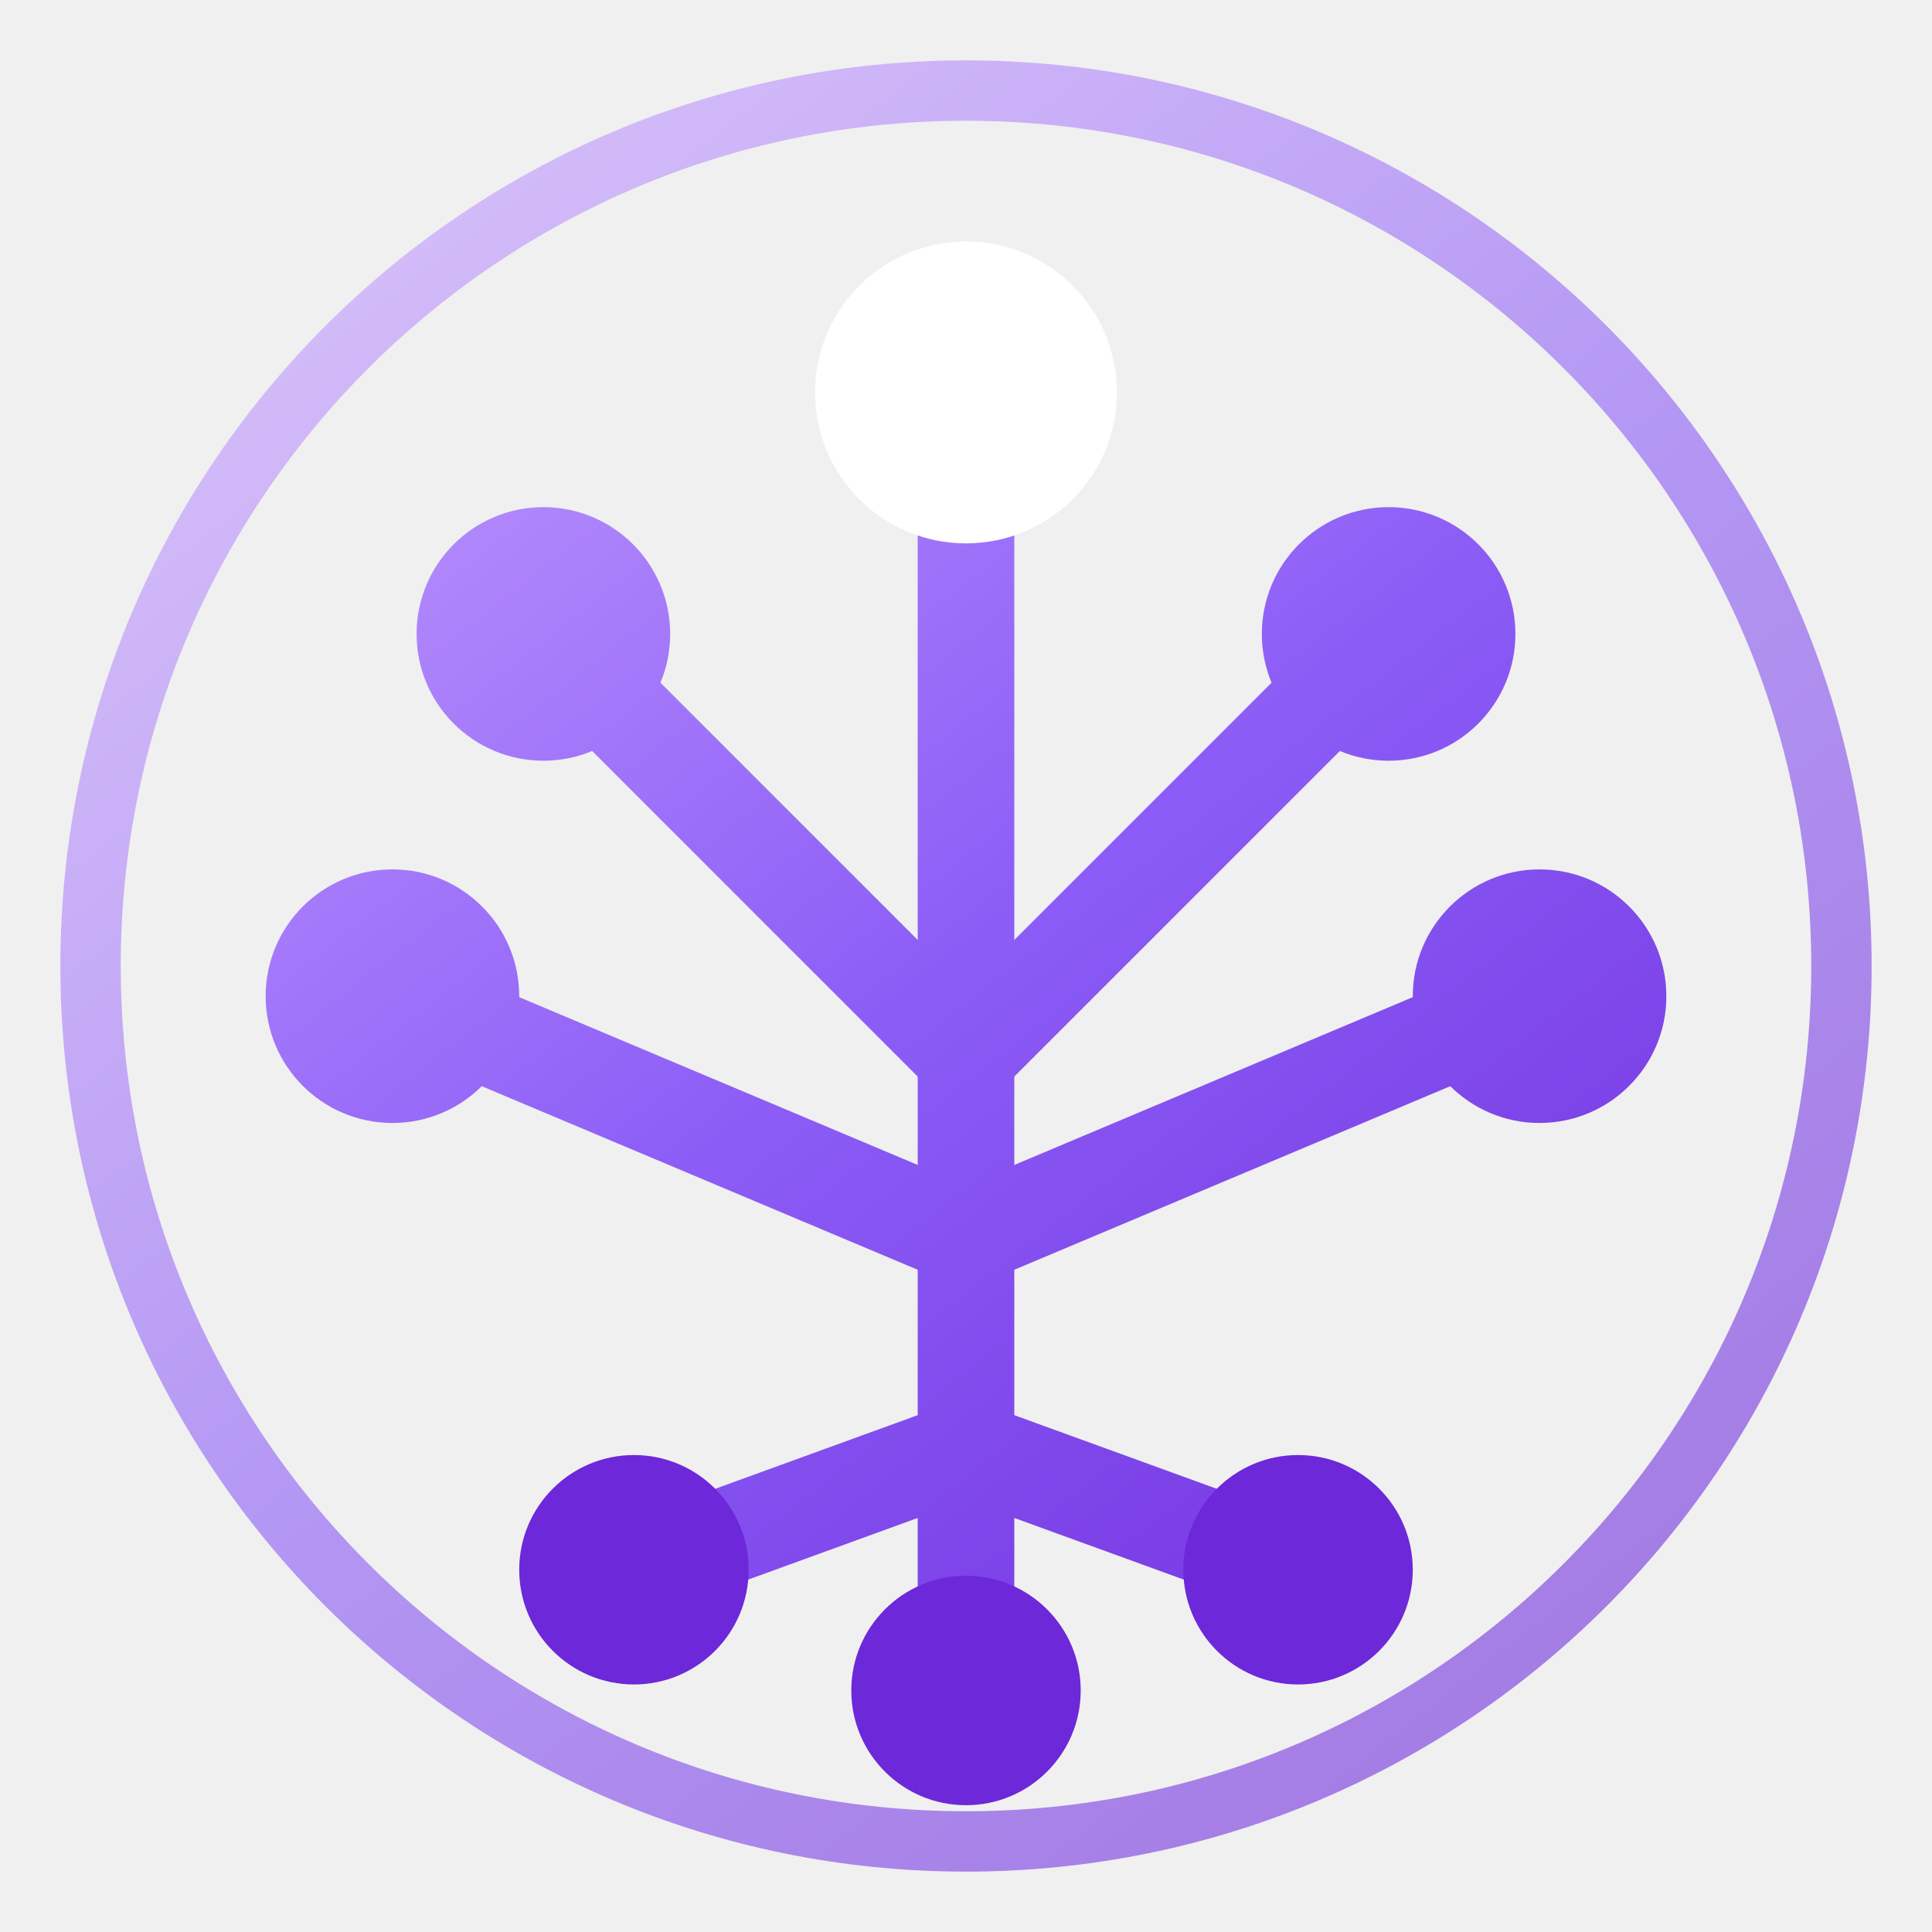
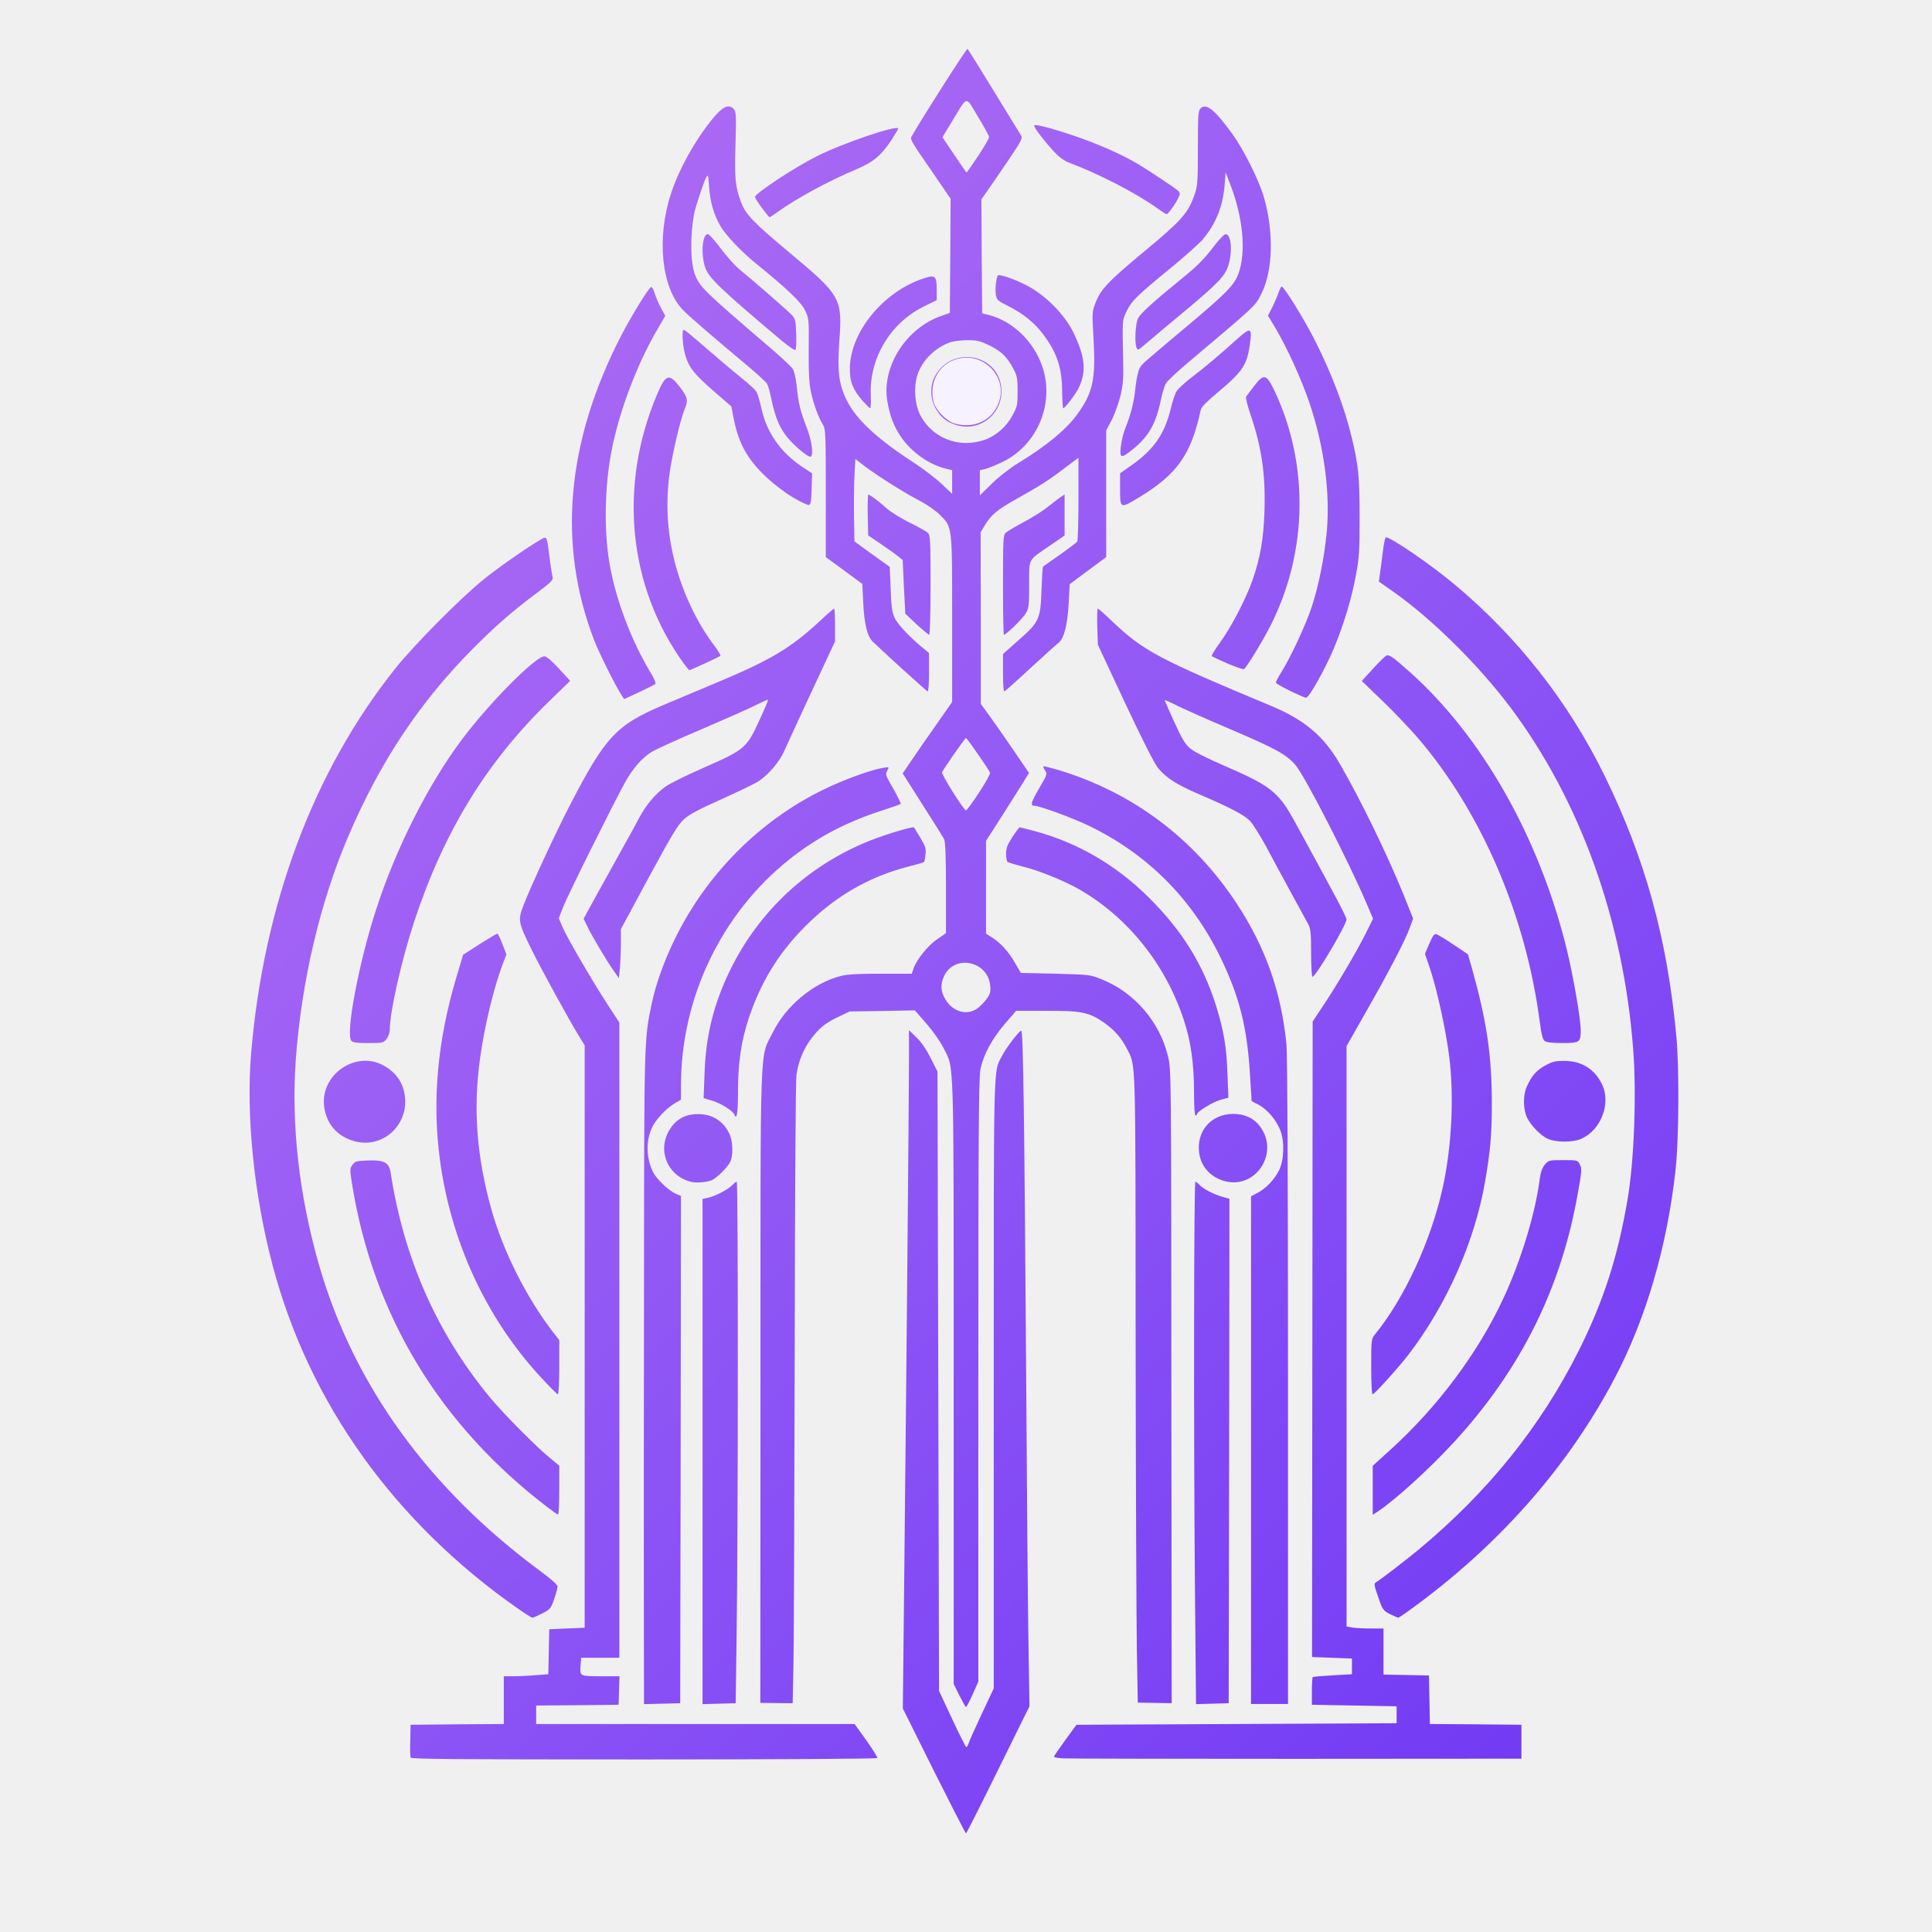
<svg xmlns="http://www.w3.org/2000/svg" viewBox="0 0 64 64" width="64" height="64">
-   <defs>
-     <linearGradient id="g" x1="10" y1="4" x2="54" y2="60" gradientUnits="userSpaceOnUse">
-       <stop offset="0" stop-color="#c8a2ff" />
-       <stop offset=".5" stop-color="#8b5cf6" />
-       <stop offset="1" stop-color="#6d28d9" />
-     </linearGradient>
-   </defs>
-   <circle cx="32" cy="32" r="29" fill="none" stroke="url(#g)" stroke-width="2" opacity=".6" />
-   <g fill="none" stroke="url(#g)" stroke-width="3.2" stroke-linecap="round" stroke-linejoin="round">
-     <path d="M32 13V56" />
-     <path d="M32 35L18 21" />
-     <path d="M32 35L46 21" />
-     <path d="M32 41L13 33" />
-     <path d="M32 41L51 33" />
-     <path d="M32 48L21 52" />
-     <path d="M32 48L43 52" />
-   </g>
-   <circle cx="18" cy="21" r="4.2" fill="url(#g)" />
-   <circle cx="46" cy="21" r="4.2" fill="url(#g)" />
-   <circle cx="13" cy="33" r="4.2" fill="url(#g)" />
-   <circle cx="51" cy="33" r="4.2" fill="url(#g)" />
-   <circle cx="21" cy="52" r="3.8" fill="#6d28d9" />
-   <circle cx="43" cy="52" r="3.8" fill="#6d28d9" />
-   <circle cx="32" cy="56" r="3.8" fill="#6d28d9" />
-   <circle cx="32" cy="13" r="5.0" fill="#ffffff" />
+   <svg x="0" y="0" width="64" height="64" viewBox="0 0 1254 1254">
+     <defs>
+       <linearGradient id="g" x1="0" y1="0" x2="1254" y2="1254" gradientUnits="userSpaceOnUse">
+         <stop offset="0.1" stop-color="#b46ff4" />
+         <stop offset="0.5" stop-color="#9158f5" />
+         <stop offset="0.9" stop-color="#6e37f4" />
+       </linearGradient>
+     </defs>
+     <path d="M606.2 1149.5L586.0 1108.9L587.0 1015.2C588.3 894.1 590.0 709.6 590.0 686.5L590.0 668.6L595.0 673.5C598.2 676.6 601.5 681.5 604.2 687.0L608.5 695.5L609.0 896.5L609.5 1097.5L618.0 1115.7C622.7 1125.8 626.8 1134.0 627.2 1134.0C627.6 1134.0 628.2 1133.0 628.6 1131.8C628.9 1130.5 632.8 1121.9 637.1 1112.7L645.0 1095.9L645.0 898.2C645.0 684.9 644.7 696.2 650.3 685.5C653.1 680.0 661.5 669.0 662.9 669.0C664.1 669.0 664.9 724.9 666.0 886.5C666.5 966.8 667.2 1049.4 667.6 1070.0L668.2 1107.5L647.8 1148.8C636.7 1171.4 627.3 1190.0 627.0 1190.0C626.7 1190.0 617.4 1171.8 606.2 1149.5ZM266.5 1140.8C266.2 1140.1 266.1 1135.0 266.3 1129.5L266.5 1119.5L296.8 1119.2L327.0 1119.0L327.0 1103.5L327.0 1088.0L333.2 1088.0C336.7 1088.0 343.2 1087.7 347.7 1087.3L355.9 1086.7L356.2 1072.1L356.5 1057.5L368.0 1057.0L379.5 1056.5L379.5 867.5L379.5 678.5L376.1 673.0C369.4 662.1 350.8 628.2 345.0 616.3C336.2 598.4 336.0 597.3 340.0 587.0C344.4 575.5 361.5 538.7 370.5 521.5C393.0 478.1 400.2 470.5 430.4 457.7C438.1 454.4 454.6 447.5 467.0 442.3C500.7 428.1 513.4 420.4 531.7 403.5C536.7 398.8 541.1 395.0 541.4 395.0C541.7 395.0 542.0 399.8 542.0 405.7L542.0 416.3L526.8 448.9C518.5 466.8 510.4 484.3 508.9 487.7C505.9 494.5 499.0 502.6 492.5 507.0C490.3 508.5 479.5 513.7 468.6 518.6C453.9 525.2 447.4 528.6 444.0 531.7C440.1 535.2 436.3 541.5 421.1 569.5L403.0 603.1L403.0 612.3C403.0 617.4 402.7 624.5 402.4 628.2L401.7 634.9L397.9 629.5C393.4 623.0 384.1 607.4 381.0 600.9L378.8 596.3L387.5 580.4C392.4 571.7 399.7 558.4 403.8 551.0C408.0 543.6 413.1 534.3 415.1 530.4C419.6 522.1 425.2 515.5 431.9 510.6C434.6 508.6 446.0 503.0 457.2 498.1C483.2 486.7 484.7 485.5 492.9 467.5C496.2 460.4 498.7 454.4 498.5 454.2C498.3 454.0 494.7 455.6 490.4 457.8C486.0 460.0 470.1 467.0 455.0 473.5C439.9 479.9 425.4 486.5 422.7 488.2C416.6 492.1 410.8 498.7 405.9 507.5C399.0 519.8 368.4 581.2 365.5 588.8L362.7 596.0L365.2 601.9C368.4 609.2 383.6 635.3 394.1 651.6L402.0 663.7L402.0 869.8L402.0 1076.0L389.6 1076.0L377.2 1076.0L376.8 1081.5C376.4 1088.1 376.2 1088.0 391.3 1088.0L402.1 1088.0L401.8 1097.2L401.5 1106.5L374.8 1106.8L348.0 1107.0L348.0 1113.0L348.0 1119.0L451.3 1119.0L554.7 1119.0L562.3 1129.6C566.5 1135.5 569.7 1140.6 569.4 1141.1C569.2 1141.6 501.0 1142.0 417.9 1142.0C297.0 1142.0 266.9 1141.8 266.5 1140.8ZM689.8 1141.3C686.6 1141.1 684.0 1140.6 684.1 1140.2C684.1 1139.8 687.4 1135.0 691.4 1129.5L698.7 1119.5L802.6 1119.0L906.5 1118.5L906.5 1113.0L906.5 1107.5L879.0 1107.0L851.5 1106.5L851.5 1097.8C851.5 1093.0 851.8 1088.9 852.0 1088.6C852.3 1088.3 858.2 1087.8 865.0 1087.4L877.5 1086.7L877.5 1081.6L877.5 1076.5L864.5 1076.0L851.6 1075.5L851.8 869.2L852.0 663.0L858.2 653.7C867.1 640.5 880.3 618.1 886.2 606.4L891.2 596.3L887.2 586.9C875.1 558.5 846.7 503.2 840.8 496.5C834.8 489.6 828.2 486.0 799.0 473.5C783.9 467.1 768.0 460.0 763.8 457.9C759.5 455.7 756.0 454.2 756.0 454.5C756.0 454.8 758.8 461.2 762.2 468.6C767.0 479.3 769.2 482.9 772.4 485.7C775.0 487.9 783.8 492.4 796.7 497.9C816.6 506.6 823.6 510.7 829.6 517.2C834.1 522.1 835.8 524.7 846.5 544.5C851.9 554.4 860.3 569.8 865.1 578.8C870.0 587.8 874.0 595.8 874.0 596.7C874.0 600.2 854.0 634.0 851.9 634.0C851.4 634.0 851.0 627.1 851.0 618.7C851.0 605.8 850.7 602.9 849.2 600.0C848.2 598.1 843.3 589.1 838.3 580.0C833.3 570.9 826.0 557.4 822.1 550.0C818.1 542.6 813.2 534.8 811.3 532.8C807.5 528.9 798.5 524.2 778.0 515.4C763.7 509.2 757.1 505.0 751.8 498.7C749.4 495.8 741.7 480.7 730.3 456.4L712.6 418.5L712.2 406.8C712.0 400.3 712.2 395.0 712.6 395.0C712.9 395.0 717.2 398.7 721.9 403.3C742.4 422.7 751.8 427.6 825.6 458.4C846.5 467.2 859.0 477.6 869.3 495.2C882.5 517.7 901.1 556.0 911.5 581.9L917.2 596.2L915.0 602.3C912.1 610.4 901.2 631.3 886.1 657.7L874.0 679.0L874.0 867.4L874.0 1055.7L877.8 1056.4C879.8 1056.7 885.2 1057.0 889.8 1057.0L898.0 1057.0L898.0 1072.0L898.0 1086.9L912.8 1087.2L927.5 1087.5L927.8 1103.2L928.1 1119.0L957.8 1119.2L987.5 1119.5L987.5 1130.5L987.5 1141.5L841.5 1141.6C761.2 1141.6 692.9 1141.5 689.8 1141.3ZM622.7 1100.5L619.0 1093.0L619.0 897.2C619.0 680.9 619.4 694.3 612.5 680.4C610.5 676.3 605.8 669.6 601.4 664.5L593.8 655.8L572.6 656.2L551.5 656.5L544.8 659.7C535.8 663.9 531.9 667.1 526.6 674.1C521.5 680.9 518.5 688.2 517.0 697.2C516.4 701.2 516.0 768.7 515.8 880.0C515.6 977.1 515.3 1067.5 515.0 1081.0L514.5 1105.5L504.0 1105.4L493.5 1105.3L493.6 899.9C493.6 668.3 493.0 687.6 501.6 670.1C510.2 652.8 527.7 638.2 545.6 633.5C549.9 632.4 556.7 632.0 571.6 632.0L591.8 632.0L593.0 628.5C594.9 622.9 602.2 613.8 608.3 609.6L614.0 605.7L614.0 576.3C614.0 555.9 613.6 546.2 612.8 544.7C612.2 543.5 605.9 533.4 598.8 522.3L585.9 502.0L591.8 493.3C595.1 488.4 602.3 478.0 607.9 470.1L618.0 455.6L618.0 402.0C618.0 340.9 618.2 342.3 610.1 334.2C607.2 331.3 601.6 327.4 595.0 324.0C585.3 318.9 565.7 306.4 558.4 300.4L555.2 297.9L554.6 308.7C554.3 314.6 554.2 326.7 554.3 335.5L554.6 351.4L566.0 359.7L577.5 367.9L578.1 382.2C578.5 393.7 579.0 397.4 580.7 401.0C582.5 405.1 590.9 414.0 599.8 421.2L603.0 423.9L603.0 436.5C603.0 443.6 602.6 449.0 602.1 448.8C601.4 448.6 573.6 423.4 566.4 416.4C562.9 413.1 560.9 404.7 560.3 391.2L559.7 379.0L547.9 370.3L536.0 361.6L536.0 320.2C536.0 281.1 535.9 278.6 534.1 275.6C531.2 270.9 528.1 262.5 526.4 254.6C525.2 249.3 524.8 242.3 524.9 227.1C525.1 207.0 525.0 206.6 522.5 201.4C519.9 196.0 510.8 187.4 491.0 171.3C481.3 163.5 471.1 152.7 467.7 146.9C463.4 139.6 460.9 131.1 460.3 121.6C459.7 113.6 459.6 113.0 458.4 115.1C456.8 118.0 451.4 134.3 450.6 138.5C447.8 153.3 448.1 170.7 451.2 178.5C454.4 186.5 456.7 188.7 502.2 227.7C508.1 232.8 513.7 238.1 514.6 239.5C515.5 241.0 516.6 245.6 517.1 250.4C518.2 261.7 519.4 266.6 523.5 277.2C526.9 285.9 528.2 295.2 526.2 296.4C524.8 297.2 515.8 289.7 510.8 283.6C505.8 277.3 503.1 270.8 500.5 258.3C499.7 254.3 498.5 250.1 497.8 249.0C497.1 247.9 491.8 243.0 486.1 238.2C462.1 218.1 447.2 205.3 443.3 201.2C429.3 186.9 426.0 154.4 435.6 125.4C440.8 109.7 450.7 91.7 462.1 77.6C468.8 69.2 473.0 67.2 476.3 70.8C477.8 72.5 477.9 75.0 477.4 93.6C476.7 115.7 477.2 121.2 481.0 131.2C483.9 139.1 488.9 144.3 512.5 164.0C545.7 191.7 546.8 193.6 544.8 221.3C543.4 241.0 544.4 249.3 549.6 259.8C555.6 272.1 569.1 284.7 593.0 300.2C599.3 304.3 607.5 310.6 611.2 314.1L618.0 320.5L618.0 312.9L618.0 305.2L613.6 304.1C603.1 301.5 592.1 293.8 585.3 284.3C580.3 277.2 577.6 270.3 575.9 260.2C572.2 237.8 588.3 212.7 611.4 204.9L616.5 203.1L616.8 166.0L617.0 129.0L605.2 111.7C591.6 92.1 590.6 90.4 591.6 88.7C597.9 77.5 627.5 31.1 628.0 31.7C628.4 32.1 636.1 44.4 645.0 59.0C653.9 73.6 661.9 86.5 662.6 87.7C663.9 89.7 663.3 90.9 654.7 103.7C649.5 111.3 643.5 120.2 641.2 123.4L637.0 129.4L637.2 166.4L637.5 203.4L642.0 204.5C657.4 208.5 671.1 221.7 676.6 238.1C684.6 261.9 673.4 288.8 650.8 299.8C646.2 302.0 641.0 304.1 639.2 304.5L636.0 305.2L636.0 313.3L636.0 321.5L643.8 313.9C648.2 309.5 655.5 303.9 661.0 300.5C679.3 289.4 692.5 278.4 699.5 268.5C709.4 254.7 711.2 246.2 709.8 220.4C708.8 203.2 708.8 202.3 711.0 196.7C714.4 187.8 719.1 182.8 742.7 163.2C766.6 143.4 771.1 138.4 775.1 127.0C777.3 120.9 777.5 119.0 777.5 96.3C777.5 75.0 777.7 71.9 779.2 70.4C782.9 66.7 788.3 71.0 799.7 86.7C807.5 97.5 817.0 116.6 820.4 128.1C826.9 150.7 826.2 175.7 818.8 190.5C814.5 198.9 816.7 196.9 769.4 236.8C763.4 241.9 757.7 247.3 756.8 248.8C755.8 250.4 754.4 255.2 753.5 259.5C750.2 275.3 745.5 283.5 734.7 292.1C727.6 297.8 726.6 297.4 727.5 289.8C727.9 286.3 729.1 281.2 730.2 278.5C734.1 268.7 736.0 261.3 737.0 251.5C737.6 246.0 738.8 240.4 739.7 239.0C741.5 236.0 739.9 237.4 769.3 212.7C795.9 190.4 801.1 185.1 803.8 177.7C808.9 163.9 806.9 141.5 798.7 120.2L795.5 111.8L794.9 119.7C793.8 133.7 789.4 144.9 780.7 155.4C778.5 158.0 769.5 166.0 760.8 173.2C738.2 191.7 734.5 195.3 731.4 201.7C728.4 207.8 728.4 207.8 729.0 233.0C729.3 246.5 729.0 249.6 727.1 257.5C725.8 262.4 723.3 269.4 721.4 273.0L718.0 279.4L718.0 320.5L718.0 361.6L706.1 370.4L694.3 379.2L693.6 392.3C692.8 406.2 690.5 414.8 687.0 417.3C686.0 418.0 677.9 425.3 669.0 433.5C660.1 441.8 652.4 448.6 651.9 448.8C651.4 449.0 651.0 444.0 651.0 436.8L651.0 424.5L660.9 415.7C674.5 403.8 675.4 401.9 676.0 382.8C676.3 374.8 676.7 368.0 677.0 367.8C677.3 367.6 682.2 364.0 688.0 360.0C693.8 355.9 698.8 352.1 699.2 351.5C699.6 351.0 700.0 338.5 700.0 323.8L700.0 297.1L691.2 303.7C680.3 312.0 675.2 315.2 660.4 323.5C647.3 330.8 643.2 334.2 639.2 341.0L636.5 345.5L636.6 401.1L636.6 456.8L642.6 465.1C645.9 469.7 653.0 479.8 658.3 487.6L667.9 501.7L665.8 505.1C664.7 507.0 658.4 516.9 651.9 527.2L640.0 545.8L640.0 575.9L640.0 606.0L643.9 608.5C649.4 611.9 654.9 618.0 659.0 625.3L662.6 631.5L685.0 632.0C707.2 632.6 707.6 632.6 715.2 635.7C736.3 644.1 752.8 663.3 758.1 685.6C760.2 694.4 760.2 695.1 760.3 899.9L760.5 1105.5L749.5 1105.3L738.5 1105.1L737.9 1070.8C737.6 1051.9 737.2 960.2 737.1 866.9C737.0 682.5 737.3 692.3 731.5 680.8C727.9 673.7 723.5 668.7 716.8 663.9C706.9 657.0 702.0 656.0 679.2 656.1L659.5 656.1L652.2 664.6C643.8 674.4 638.4 684.4 636.4 693.9C635.3 699.4 635.0 732.1 635.0 896.0L635.0 1091.5L631.3 1099.8C629.3 1104.3 627.3 1108.0 627.0 1108.0C626.7 1108.0 624.8 1104.6 622.7 1100.5ZM417.9 1043.8C417.8 1009.5 417.9 914.5 418.0 832.5C418.1 674.1 418.1 674.6 423.0 651.5C425.6 638.9 431.1 623.6 438.0 609.5C458.6 567.3 493.2 532.6 534.5 512.5C547.6 506.1 565.4 499.6 573.1 498.4C577.0 497.7 577.2 497.8 576.1 499.8C574.5 502.8 574.5 502.7 580.1 512.4C582.8 517.3 584.9 521.5 584.6 521.8C584.3 522.1 578.1 524.3 570.9 526.6C548.2 534.1 529.5 544.1 512.1 558.0C468.1 593.2 442.0 647.8 442.0 704.5L442.0 713.8L437.7 716.3C432.2 719.6 425.3 727.0 423.0 732.3C419.1 741.1 419.5 752.0 424.0 761.0C426.2 765.4 434.4 773.1 438.8 774.9L442.0 776.2L441.8 940.9L441.5 1105.5L429.8 1105.8L418.0 1106.1L417.9 1043.8ZM456.0 942.1L456.0 778.2L459.2 777.5C464.1 776.5 472.4 772.2 475.1 769.4C476.3 768.1 477.7 767.0 478.2 767.0C479.2 767.0 479.1 992.5 478.1 1063.0L477.5 1105.5L466.8 1105.8L456.0 1106.1L456.0 942.1ZM775.6 1030.3C774.7 930.1 774.9 767.0 775.9 767.0C776.3 767.0 777.5 767.9 778.6 769.1C781.0 771.7 788.1 775.4 793.8 776.9L798.0 778.1L797.8 941.8L797.5 1105.5L786.9 1105.8L776.3 1106.1L775.6 1030.3ZM812.0 941.2L812.0 776.5L816.5 774.1C821.8 771.3 827.0 765.8 830.1 759.8C833.4 753.4 833.9 741.3 831.1 733.9C828.5 727.0 822.7 720.2 816.8 717.0L812.4 714.7L811.2 695.6C809.3 665.9 804.2 646.2 792.0 621.1C773.4 583.0 744.5 554.2 706.6 535.9C696.0 530.8 674.7 523.0 671.3 523.0C668.6 523.0 669.2 520.7 674.4 511.8C679.6 503.0 679.8 502.4 678.4 500.2C677.5 498.9 677.0 497.6 677.3 497.4C677.5 497.2 681.9 498.3 687.1 499.8C735.0 514.3 774.7 544.0 802.4 586.0C821.4 614.8 831.6 643.6 835.0 677.9C835.6 684.6 836.0 761.9 836.0 897.1L836.0 1106.0L824.0 1106.0L812.0 1106.0L812.0 941.2ZM336.6 1044.4C256.2 988.3 200.8 911.0 177.1 821.9C164.9 776.2 159.6 724.0 163.0 683.5C171.2 586.7 203.6 500.3 256.5 434.0C268.8 418.5 299.8 387.3 314.5 375.6C326.6 365.9 351.5 349.0 353.6 349.0C355.0 349.0 355.2 350.0 357.0 364.0C357.6 368.7 358.4 373.5 358.7 374.7C359.1 376.5 357.5 378.1 348.8 384.6C332.6 396.7 321.6 406.3 307.0 421.0C272.4 455.8 246.9 494.2 226.1 542.7C207.7 585.8 195.8 636.5 192.0 687.5C188.9 730.0 194.2 776.4 207.2 821.5C229.7 899.2 278.5 966.5 350.8 1019.8C357.7 1024.9 362.0 1028.7 361.9 1029.8C361.9 1030.7 360.9 1034.4 359.7 1037.9C357.6 1044.0 357.2 1044.5 352.0 1047.2C349.0 1048.7 346.1 1050.0 345.5 1050.0C345.0 1049.9 341.0 1047.5 336.6 1044.4ZM902.0 1047.6C897.7 1045.3 897.3 1044.7 894.5 1036.5C891.7 1028.5 891.7 1027.8 893.3 1026.9C896.0 1025.3 911.7 1013.3 920.9 1005.7C966.1 968.1 1000.3 925.5 1024.9 876.3C1040.9 844.2 1050.0 816.0 1056.4 778.5C1060.7 753.5 1062.3 709.7 1060.0 680.4C1053.5 597.1 1025.7 519.9 980.7 459.6C959.7 431.6 929.5 401.7 903.7 383.6L895.0 377.5L895.6 373.0C896.0 370.5 896.8 364.0 897.5 358.5C898.1 352.9 899.1 348.6 899.6 348.7C904.2 349.6 928.6 366.4 944.2 379.4C985.1 413.6 1018.1 455.7 1041.5 503.5C1068.0 557.7 1082.2 609.3 1088.1 673.0C1090.0 692.7 1089.7 739.9 1087.6 758.9C1082.1 809.1 1068.4 855.9 1047.9 894.8C1018.7 950.2 976.0 999.4 922.0 1039.9C914.6 1045.5 908.1 1050.0 907.5 1050.0C907.0 1049.9 904.5 1048.8 902.0 1047.6ZM356.0 978.8C285.4 925.1 242.2 853.7 228.5 768.5C227.0 759.0 227.0 758.5 228.8 756.0C230.5 753.7 231.4 753.5 239.2 753.2C249.3 752.9 252.5 754.6 253.5 760.8C262.1 816.9 283.8 865.8 318.4 907.5C326.8 917.6 348.5 939.5 356.8 946.2L363.0 951.3L363.0 967.2C363.0 975.9 362.7 983.0 362.2 983.0C361.8 983.0 359.0 981.1 356.0 978.8ZM891.0 967.3L891.0 951.4L901.9 941.5C932.6 913.9 959.5 878.0 975.9 842.5C987.4 817.8 996.7 787.0 999.5 764.5C1000.0 760.7 1001.1 757.9 1002.7 755.9C1005.1 753.1 1005.4 753.0 1014.6 753.0C1023.9 753.0 1024.0 753.0 1025.4 755.8C1026.8 758.4 1026.7 760.1 1024.4 772.9C1013.7 835.5 987.4 888.6 943.6 936.2C927.7 953.5 904.9 974.2 893.8 981.4L891.0 983.2L891.0 967.3ZM350.2 893.0C315.4 855.1 292.5 805.5 285.5 752.5C280.4 714.2 284.0 675.2 296.3 634.0L300.6 619.7L311.3 612.8C317.2 609.1 322.4 606.0 322.8 606.0C323.2 606.0 324.7 609.0 326.1 612.7L328.7 619.5L326.2 626.0C320.4 641.5 314.5 665.9 311.6 686.9C307.0 719.8 309.4 751.1 319.1 785.5C326.7 812.4 341.6 841.9 358.6 864.2L363.0 869.8L363.0 887.4C363.0 897.6 362.6 905.0 362.1 905.0C361.6 905.0 356.2 899.6 350.2 893.0ZM890.0 887.1C890.0 869.9 890.1 869.0 892.3 866.3C911.5 842.8 928.7 805.6 936.4 771.0C942.3 744.2 943.9 711.6 940.6 685.5C938.4 668.3 932.8 642.8 928.5 629.7L924.9 619.1L927.7 612.5C929.9 607.4 930.9 606.0 932.3 606.4C933.3 606.6 938.3 609.7 943.4 613.1L952.8 619.4L955.4 628.5C965.1 663.2 968.3 685.1 968.3 716.5C968.3 736.0 967.4 747.0 963.9 767.0C957.3 805.5 939.1 846.7 914.4 879.0C908.4 886.9 892.1 905.0 890.9 905.0C890.4 905.0 890.0 897.6 890.0 887.1ZM448.5 767.1C433.3 763.2 426.5 747.0 434.4 733.6C438.1 727.2 443.7 723.7 451.0 723.2C461.0 722.5 468.8 726.7 473.2 735.4C475.8 740.5 476.1 750.1 473.8 754.5C472.0 757.8 465.6 764.2 462.5 765.8C459.6 767.3 452.0 768.0 448.5 767.1ZM794.8 766.6C785.7 764.1 779.4 757.1 778.3 748.1C776.6 733.9 786.2 723.1 800.4 723.0C808.0 723.0 813.9 725.8 817.9 731.2C830.6 748.4 815.1 772.1 794.8 766.6ZM230.0 740.7C218.9 737.6 211.9 729.6 210.4 718.3C207.7 697.7 230.7 681.6 248.8 691.5C258.2 696.6 263.0 704.7 263.0 715.2C262.9 732.8 246.6 745.4 230.0 740.7ZM1004.5 739.1C1000.1 737.1 994.1 731.0 991.4 725.9C988.6 720.4 988.4 711.2 990.9 705.5C994.1 698.3 997.1 694.8 1003.1 691.5C1007.7 689.0 1009.6 688.6 1015.5 688.6C1026.9 688.7 1035.4 694.1 1040.1 704.4C1045.6 716.6 1039.0 733.5 1026.5 739.1C1021.1 741.6 1009.9 741.6 1004.5 739.1ZM476.7 723.5C475.7 721.0 467.8 716.0 462.2 714.4L456.7 712.8L457.3 696.6C458.1 672.4 463.1 652.2 473.5 630.5C492.2 591.7 524.2 561.8 564.5 545.7C574.9 541.5 592.7 536.2 593.3 537.1C593.5 537.3 595.3 540.4 597.4 543.8C600.7 549.4 601.2 550.8 600.7 554.6C600.5 557.1 600.0 559.3 599.8 559.5C599.6 559.8 594.9 561.1 589.5 562.5C563.7 569.2 542.0 581.8 522.5 601.4C505.3 618.7 493.8 637.5 486.0 660.9C481.1 675.7 479.0 689.8 479.0 708.8C479.0 722.4 478.2 727.5 476.7 723.5ZM775.0 708.9C775.0 690.3 773.0 676.2 768.4 662.1C756.7 626.3 732.4 595.8 701.1 577.6C691.5 572.0 674.9 565.2 664.4 562.6C659.3 561.3 654.6 559.9 654.1 559.5C653.5 559.2 653.0 556.8 653.0 554.3C653.0 550.5 653.8 548.4 657.1 543.3C659.4 539.8 661.5 537.0 661.9 537.0C662.2 537.0 666.6 538.1 671.5 539.4C699.4 546.9 724.5 561.5 745.6 582.5C767.4 604.1 781.0 626.1 789.5 653.4C794.4 669.5 796.1 679.5 796.7 697.0L797.3 712.5L792.4 713.8C787.5 715.1 777.0 721.5 777.0 723.1C777.0 723.6 776.5 724.0 776.0 724.0C775.4 724.0 775.0 718.3 775.0 708.9ZM228.0 675.5C224.2 670.9 233.0 624.4 244.1 590.4C256.9 550.8 277.8 509.4 299.8 480.0C317.5 456.3 347.6 426.0 353.3 426.0C354.8 426.0 358.0 428.8 362.8 434.0L370.1 441.9L356.4 455.2C315.7 494.8 288.2 539.6 268.9 598.0C260.6 623.2 253.0 656.9 253.0 668.2C253.0 670.3 252.1 672.8 250.9 674.4C248.9 676.9 248.5 677.0 239.0 677.0C231.5 677.0 229.0 676.7 228.0 675.5ZM1002.6 675.7C1001.4 674.8 1000.5 671.5 999.4 663.2C990.4 594.3 961.6 527.2 920.4 479.1C915.4 473.3 905.2 462.5 897.6 455.2L883.9 442.0L891.2 434.0C895.2 429.6 899.1 425.8 899.9 425.5C901.8 424.8 903.8 426.2 915.1 436.2C961.9 478.0 999.0 543.4 1016.9 616.0C1021.1 633.2 1026.0 661.4 1026.0 668.8C1026.0 676.5 1025.3 677.0 1014.2 677.0C1007.8 677.0 1003.8 676.6 1002.6 675.7ZM633.7 655.0C635.5 653.9 638.3 651.1 640.1 648.8C642.8 645.1 643.1 643.9 642.7 639.7C641.3 624.0 620.0 619.2 613.0 633.1C610.2 638.6 610.4 643.7 613.9 649.1C618.6 656.6 627.0 659.1 633.7 655.0ZM635.5 514.4C639.7 508.0 642.9 502.2 642.6 501.5C641.9 499.6 627.6 479.0 627.0 479.0C626.4 479.0 612.2 499.3 611.5 501.2C610.9 502.7 625.6 526.0 627.0 526.0C627.5 526.0 631.3 520.8 635.5 514.4ZM403.6 451.5C399.7 445.6 388.7 423.6 385.6 415.4C361.7 353.4 367.6 286.9 403.1 218.0C409.9 204.9 421.0 186.8 422.6 186.3C423.2 186.1 424.2 187.9 424.9 190.2C425.6 192.6 427.4 196.9 429.0 199.8L431.8 205.0L425.9 215.2C413.2 237.2 402.0 267.0 397.1 291.8C392.5 315.1 391.9 343.2 395.5 365.0C399.4 388.5 409.5 415.4 422.7 437.3C424.7 440.5 425.8 443.5 425.4 443.9C424.9 444.4 420.1 446.8 414.8 449.3L405.1 453.8L403.6 451.5ZM837.5 448.5C832.6 446.1 828.4 443.7 828.2 443.2C828.0 442.6 829.6 439.6 831.6 436.4C837.5 427.1 847.7 405.3 851.5 393.6C856.1 379.4 859.6 361.7 861.2 344.8C863.4 319.4 859.4 289.7 850.0 261.7C844.6 245.9 835.5 225.8 827.7 212.7L823.0 204.9L825.9 199.2C827.4 196.1 829.3 191.8 829.9 189.8C830.6 187.7 831.5 186.0 831.9 186.0C833.4 186.0 846.3 206.9 853.2 220.4C864.3 242.3 872.7 264.4 877.4 284.0C881.8 302.6 882.4 309.0 882.5 335.0C882.5 357.3 882.2 362.0 880.2 372.7C877.4 388.3 872.3 405.1 865.7 421.0C859.9 434.7 849.6 453.0 847.7 452.9C847.0 452.9 842.5 450.9 837.5 448.5ZM443.9 430.8C407.7 380.8 401.2 315.5 426.6 255.7C432.1 242.8 434.3 242.1 441.3 251.2C446.4 257.9 446.8 259.8 444.4 265.5C441.5 272.6 436.0 296.1 434.4 308.8C431.6 331.1 433.8 353.6 441.0 375.1C446.5 391.7 454.4 406.9 463.8 419.3C466.2 422.5 467.9 425.4 467.6 425.7C467.0 426.3 448.2 435.0 447.4 435.0C447.2 435.0 445.6 433.1 443.9 430.8ZM796.8 430.7C791.5 428.4 786.9 426.2 786.5 425.9C786.2 425.5 788.6 421.5 792.0 416.9C799.3 406.8 808.7 388.7 812.9 376.7C817.9 362.4 820.1 350.2 820.7 332.4C821.5 308.5 819.1 291.3 812.0 270.1C809.8 263.8 808.4 258.1 808.8 257.5C809.2 256.9 811.5 253.8 813.9 250.7C820.4 242.2 822.0 242.6 827.5 254.2C849.5 301.2 848.8 357.3 825.4 404.6C820.2 415.1 809.3 433.1 807.4 434.3C806.9 434.6 802.1 432.9 796.8 430.7ZM594.9 405.2L587.6 398.3L586.7 380.9L585.9 363.5L582.8 361.0C581.1 359.6 576.1 356.0 571.6 353.0L563.5 347.5L563.2 334.2C563.1 327.0 563.3 321.0 563.6 321.0C564.6 321.0 570.7 325.6 575.7 330.1C578.0 332.2 584.5 336.2 590.2 339.1C595.9 341.9 601.3 344.9 602.2 345.8C603.8 347.2 604.0 350.1 604.0 379.7C604.0 398.3 603.6 412.0 603.1 412.0C602.6 412.0 598.9 408.9 594.9 405.2ZM651.0 379.7C651.0 350.1 651.2 347.2 652.8 345.8C653.7 344.9 659.1 341.7 664.8 338.7C670.5 335.6 677.2 331.4 679.8 329.2C682.4 327.1 686.0 324.4 687.8 323.1L691.0 320.9L691.0 334.2L691.0 347.6L681.8 353.9C666.8 364.2 668.0 362.0 668.0 379.3C668.0 392.7 667.8 394.6 665.9 398.0C664.0 401.3 653.1 412.0 651.6 412.0C651.3 412.0 651.0 397.4 651.0 379.7ZM514.6 322.8C509.7 319.9 502.2 314.2 497.9 310.2C485.2 298.3 479.5 288.2 476.2 271.7L474.7 263.8L464.4 254.9C450.7 243.0 447.4 238.9 445.0 231.2C443.0 224.7 442.3 214.0 443.9 214.0C444.3 214.0 451.0 219.5 458.6 226.2C466.2 232.8 476.3 241.3 481.0 245.1C485.7 248.8 490.1 252.9 490.9 254.1C491.7 255.4 493.1 260.1 494.1 264.6C497.6 280.9 506.8 293.9 521.3 303.4L527.1 307.2L526.8 317.3C526.6 325.5 526.2 327.5 525.0 327.8C524.1 327.9 519.5 325.7 514.6 322.8ZM727.0 317.6L727.0 307.2L734.8 301.7C748.9 291.8 756.0 281.5 759.9 265.2C761.0 260.8 762.6 255.7 763.6 254.1C764.6 252.4 769.2 248.1 773.9 244.6C782.4 238.1 790.8 231.0 803.5 219.6C811.9 212.1 812.9 212.6 811.2 224.0C809.3 237.1 806.4 241.3 790.4 254.7C783.5 260.4 779.8 264.2 779.4 265.9C773.1 295.1 764.2 307.7 739.4 322.8C727.0 330.3 727.0 330.3 727.0 317.6ZM639.3 285.4C646.4 282.9 653.3 276.9 657.0 269.9C660.3 263.9 660.5 262.9 660.5 254.0C660.5 245.9 660.1 243.8 658.1 240.0C653.8 231.8 650.2 228.2 642.6 224.4C636.2 221.3 634.3 220.8 628.2 220.8C624.3 220.8 619.4 221.4 617.3 222.0C607.1 225.3 598.2 234.2 595.3 243.9C592.9 252.2 593.9 263.1 597.5 269.8C605.6 284.8 622.9 291.2 639.3 285.4ZM619.6 275.5C614.0 273.5 610.9 271.0 607.6 265.6C603.8 259.5 603.4 250.7 606.7 244.5C618.0 223.1 650.1 230.2 650.0 254.1C649.9 270.0 634.6 280.9 619.6 275.5ZM560.1 260.4C553.6 253.0 551.5 247.7 551.6 239.0C551.9 215.6 573.1 189.6 598.9 180.9C607.0 178.1 608.0 178.9 608.0 188.0L608.0 194.8L599.3 199.1C578.0 209.7 564.3 232.4 565.2 256.0C565.4 261.0 565.2 265.0 564.8 265.0C564.5 265.0 562.4 262.9 560.1 260.4ZM689.4 254.2C689.3 238.5 686.1 228.9 676.7 216.5C671.2 209.3 664.0 203.5 654.3 198.6C647.8 195.4 647.0 194.7 646.4 191.5C645.8 188.1 646.5 180.7 647.6 178.9C648.3 177.7 657.8 180.8 666.5 185.3C678.3 191.3 691.3 204.4 696.8 216.0C704.5 231.9 705.3 241.6 699.9 252.3C697.6 256.6 691.2 265.0 690.1 265.0C689.8 265.0 689.5 260.2 689.4 254.2ZM506.5 220.4C467.5 187.5 460.0 180.4 457.7 173.5C454.8 165.0 455.8 152.0 459.4 152.0C460.3 152.0 464.1 156.2 467.9 161.4C471.8 166.5 477.1 172.5 479.7 174.6C488.2 181.5 511.4 201.7 514.0 204.5C516.2 206.9 516.5 208.2 516.8 216.7C517.0 221.9 516.8 226.6 516.3 227.1C515.8 227.6 511.5 224.6 506.5 220.4ZM737.6 225.4C736.3 221.9 737.0 209.5 738.8 206.4C740.6 203.1 749.0 195.5 767.1 180.8C778.2 171.7 781.5 168.3 789.2 158.2C791.9 154.8 794.7 152.0 795.5 152.0C799.1 152.0 800.1 162.9 797.4 171.9C795.4 178.9 790.8 183.7 769.5 201.5C760.1 209.3 749.5 218.2 745.9 221.3C742.3 224.4 739.0 227.0 738.7 227.0C738.5 227.0 737.9 226.3 737.6 225.4ZM494.5 134.9C492.0 131.5 490.0 128.4 490.0 127.9C490.0 125.6 515.5 108.8 530.0 101.5C547.0 92.9 583.0 80.7 583.0 83.5C583.0 83.9 581.0 87.2 578.6 90.9C571.7 101.2 566.9 105.2 555.6 110.0C537.6 117.6 517.6 128.4 504.7 137.6C502.1 139.5 499.8 141.0 499.5 141.0C499.2 141.0 497.0 138.3 494.5 134.9ZM751.5 135.4C737.4 125.3 713.6 113.0 693.7 105.5C690.5 104.3 687.3 101.9 683.8 98.1C676.9 90.5 670.6 82.1 671.3 81.4C672.8 79.9 699.8 88.3 716.0 95.3C730.5 101.5 737.7 105.4 751.5 114.7C767.4 125.3 766.5 124.4 765.0 128.0C763.5 131.7 758.3 139.0 757.2 139.0C756.8 139.0 754.2 137.4 751.5 135.4ZM634.9 101.2C638.8 95.3 642.0 89.8 642.0 89.0C642.0 88.3 638.8 82.3 634.8 75.8C626.5 62.0 628.4 61.6 618.1 78.5L611.7 89.1L619.4 100.5C623.6 106.8 627.2 112.0 627.4 112.0C627.6 112.0 630.9 107.1 634.9 101.2Z" fill="url(#g)" fill-rule="evenodd" />
+     <path d="M619.0 274.7C614.3 273.2 607.4 266.1 606.1 261.4C602.3 247.6 610.4 234.4 623.9 232.4C639.1 230.1 652.4 243.9 649.1 258.5C646.0 272.0 632.8 279.1 619.0 274.7Z" fill="#f7f2ff" fill-rule="evenodd" />
+   </svg>
</svg>
